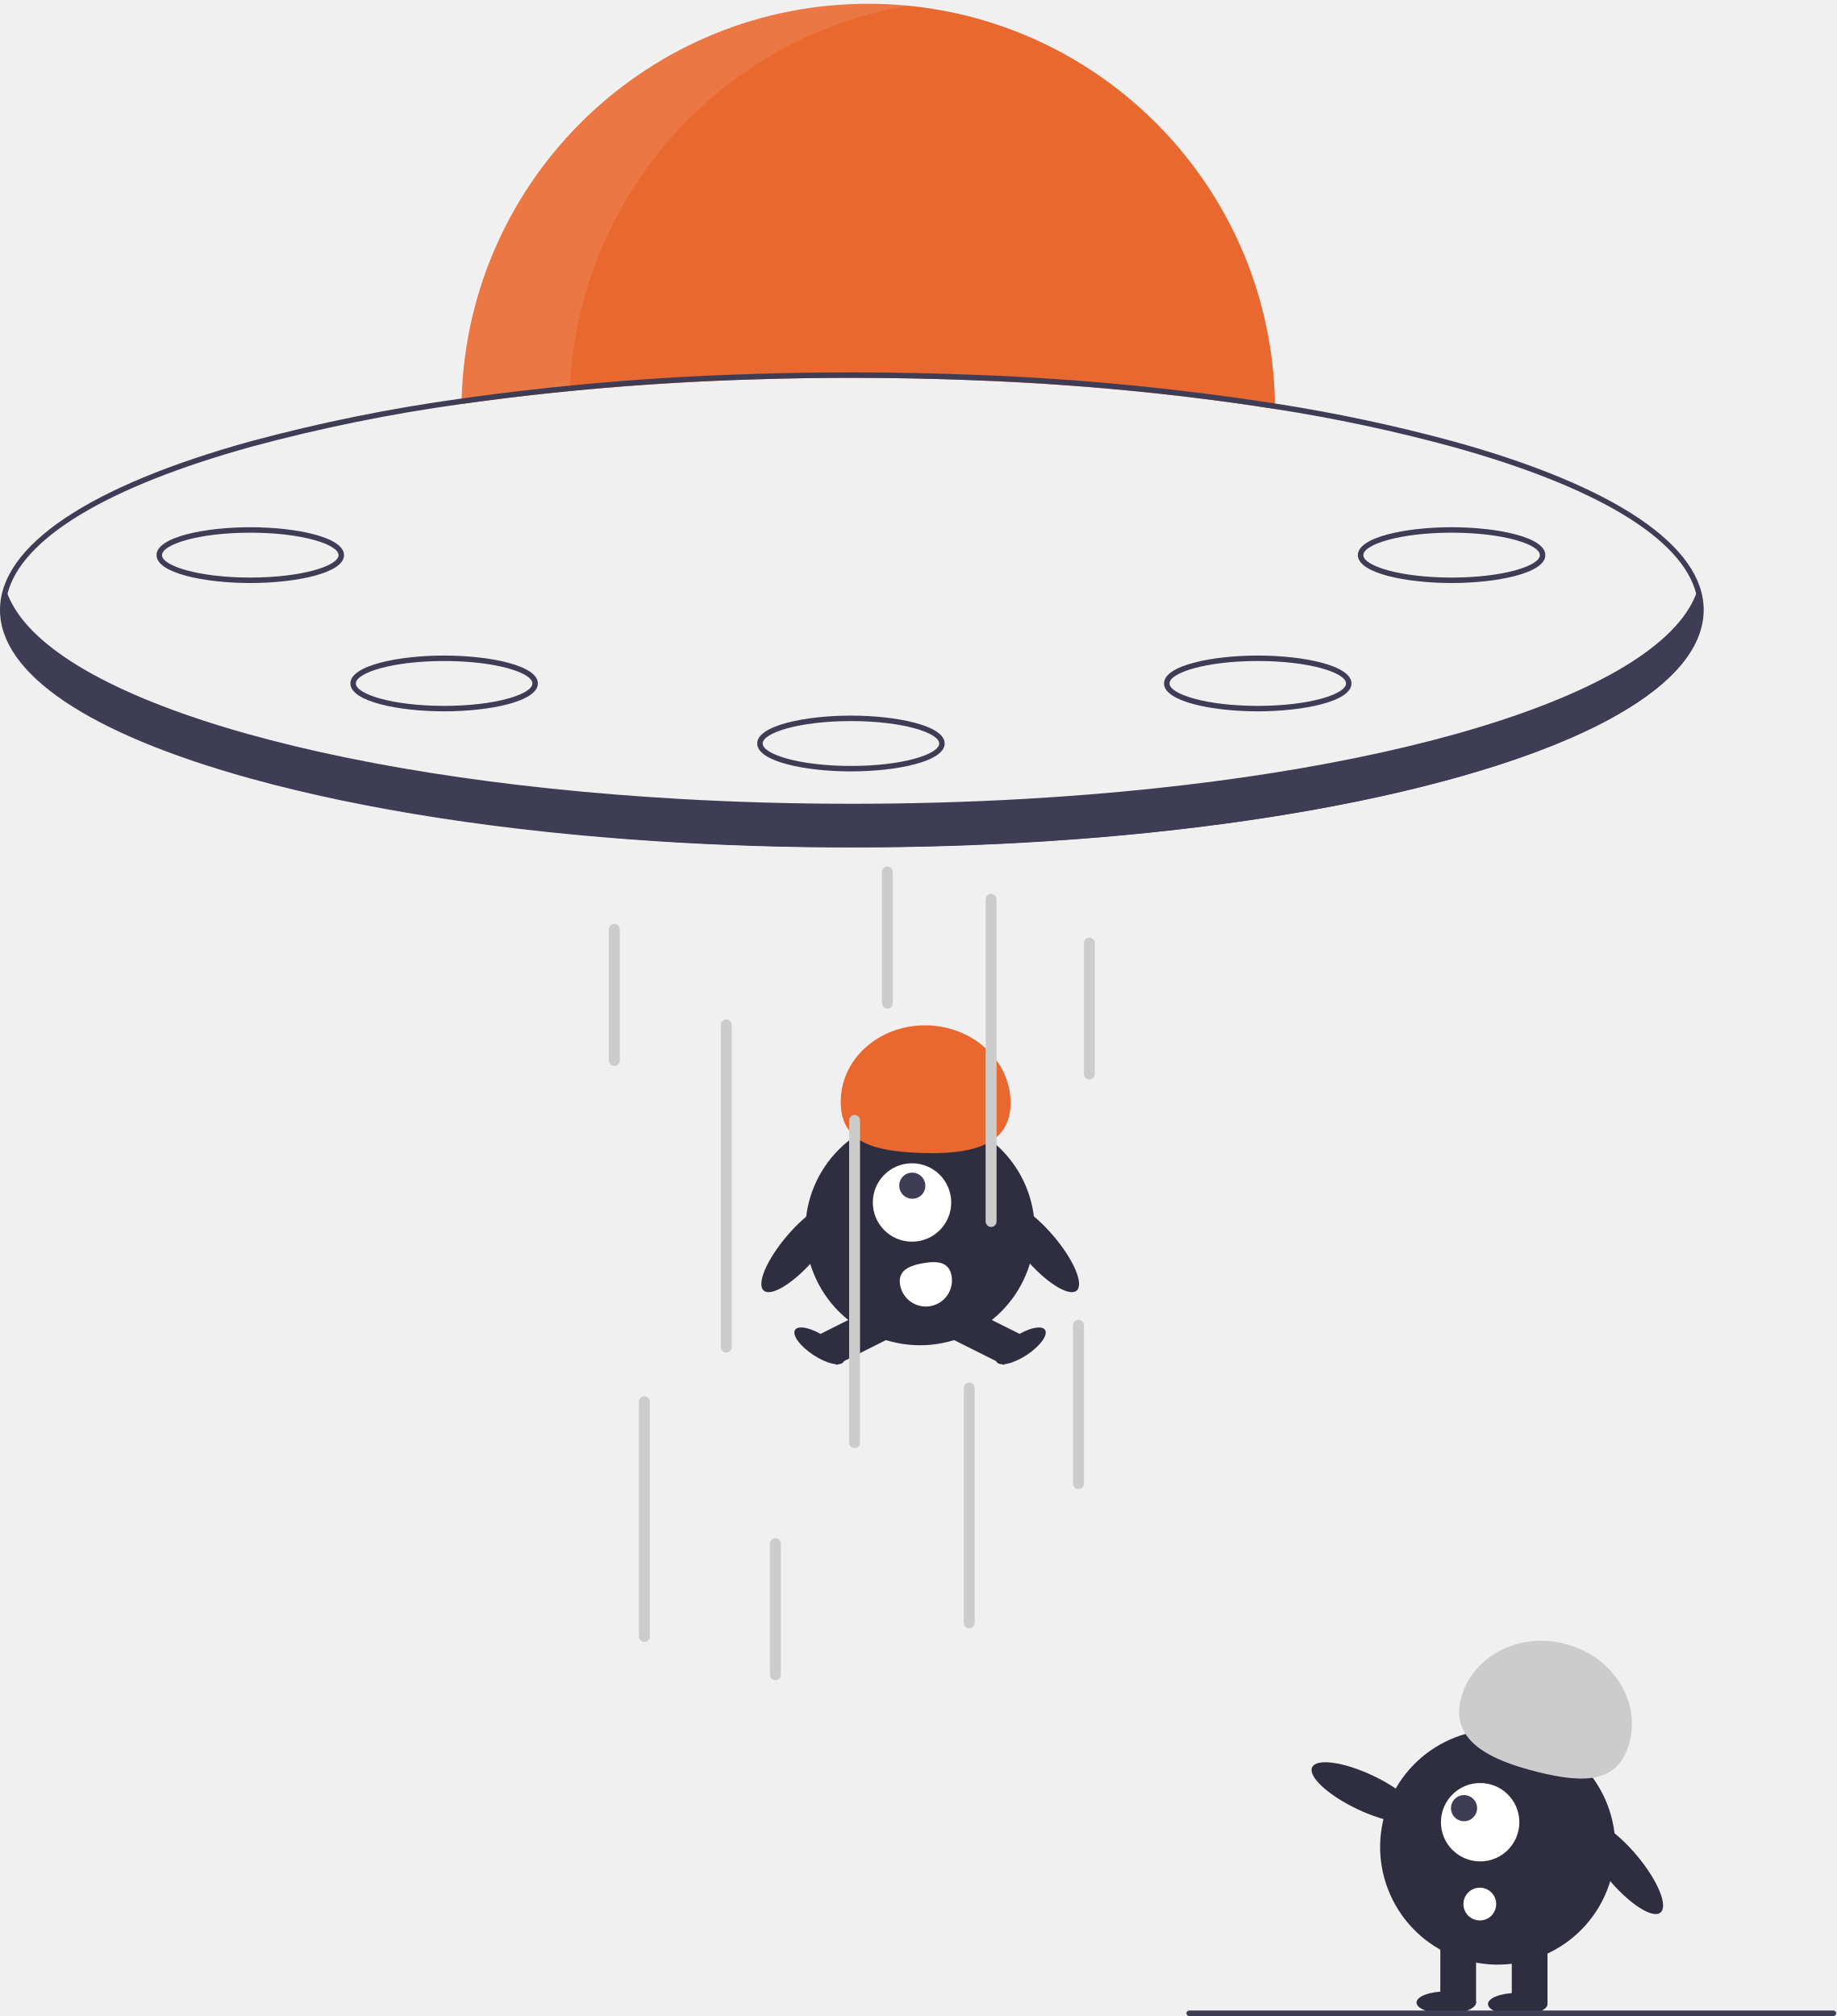
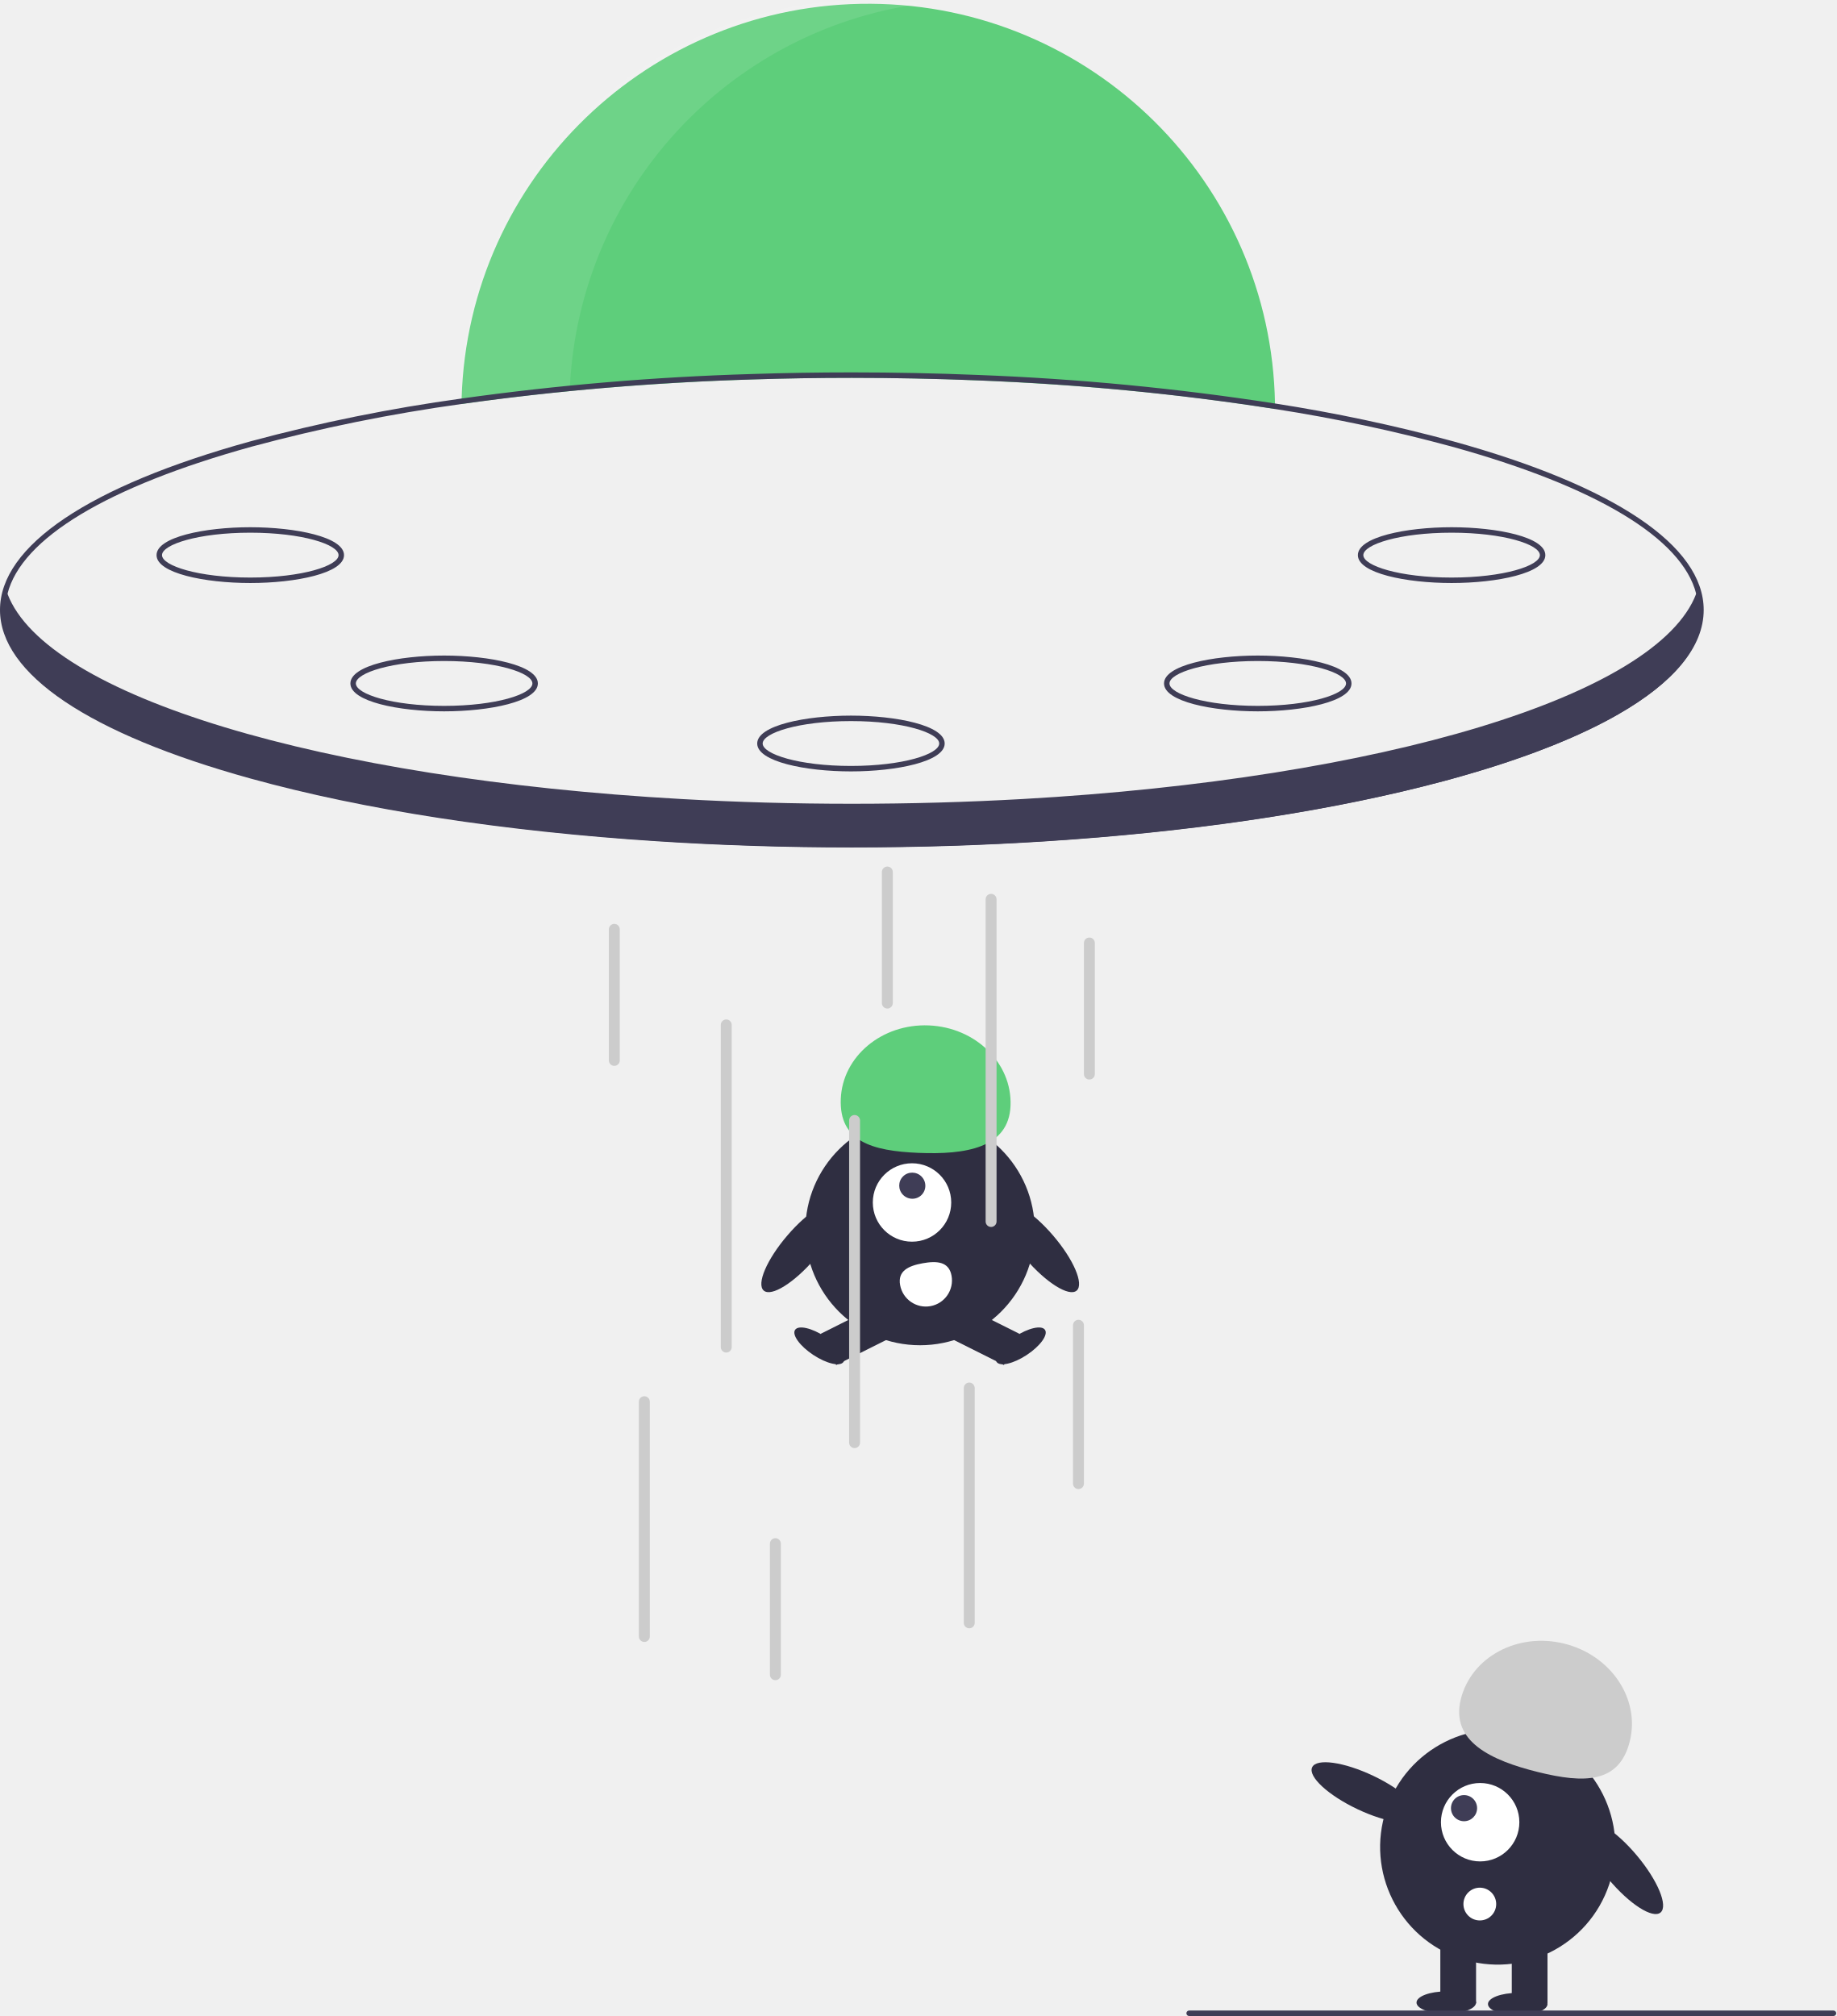
<svg xmlns="http://www.w3.org/2000/svg" data-name="Layer 1" width="672.532" height="738.394" viewBox="0 0 672.532 738.394">
-   <path d="M730.734,230.607c-46.62-7.44-99.71-11.41-155-11.41-50.6,0-99.35,3.32-142.98,9.58.01-.67.02-1.34.05-2.01a148.999,148.999,0,0,1,297.91,1.82C730.724,229.267,730.734,229.937,730.734,230.607Z" transform="translate(-263.7342 -80.80301)" fill="#e86830" />
+   <path d="M730.734,230.607c-46.62-7.44-99.71-11.41-155-11.41-50.6,0-99.35,3.32-142.98,9.58.01-.67.02-1.34.05-2.01a148.999,148.999,0,0,1,297.91,1.82C730.724,229.267,730.734,229.937,730.734,230.607Z" transform="translate(-263.7342 -80.80301)" fill="#5ece7b" />
  <g opacity="0.1">
    <path d="M601.285,82.144A149.047,149.047,0,0,0,432.353,225.373c-.03.67-.04,1.34-.05,2.01,12.962-1.86,26.385-3.454,40.165-4.784A149.022,149.022,0,0,1,601.285,82.144Z" transform="translate(-263.7342 -80.80301)" fill="#fff" />
  </g>
  <path d="M795.914,242.427a600.121,600.121,0,0,0-65.2-13.84,943.364,943.364,0,0,0-108.74-10.45c-15.17-.62-30.62-.94-46.24-.94-12.38,0-24.66.2-36.77.6a973.29,973.29,0,0,0-106.16,8.97,624.292,624.292,0,0,0-77.25,15.66c-59.21,16.37-91.82,38.31-91.82,61.77s32.61,45.4,91.82,61.77c41.64,11.52,92.98,19.37,148.92,22.97,23.09,1.5,46.96,2.26,71.26,2.26,24.38,0,48.33-.77,71.49-2.27,50.91-3.29,98.01-10.1,137.43-20,.21-.06.41-.11.62-.16,2.66-.66,5.28-1.35,7.87-2.04.93-.26,1.85-.51,2.77-.76a.978.978,0,0,1,.16-.05c.88-.24,1.75-.49,2.62-.73,1.74-.5,3.46-.99,5.15-1.5.08-.02.15-.04.22-.06,1.47-.44,2.91-.88,4.34-1.32,1.17-.37,2.33-.73,3.48-1.1q1.261-.405,2.49-.81c.6-.2,1.19-.39,1.77-.59.79-.26,1.58-.53,2.36-.8.33-.11.66-.22.98-.34.75-.25,1.48-.51,2.21-.77.79-.28,1.58-.57,2.36-.85.65-.23,1.3-.47,1.94-.71.54-.21,1.07-.41,1.61-.61,1.47-.55,2.91-1.12,4.33-1.68.71-.29,1.42-.57,2.12-.86.69-.28,1.39-.57,2.07-.86q1.679-.705,3.3-1.41c.52-.24,1.05-.47,1.56-.69.39-.18.77-.35,1.16-.53.28-.12.56-.25.83-.38,1.01-.46,2.01-.93,2.99-1.4q5.64-2.7,10.53-5.52c20.45-11.71,31.24-24.7,31.24-38.2C887.734,280.737,855.124,258.797,795.914,242.427Zm-.54,121.62c-41.69,11.53-93.17,19.38-149.26,22.95-22.81,1.45-46.39,2.2-70.38,2.2-23.91,0-47.41-.74-70.15-2.19-56.18-3.56-107.74-11.41-149.49-22.96-58.27-16.12-90.36-37.37-90.36-59.85a24.118,24.118,0,0,1,.74-5.89c5.1-20.28,36.47-39.26,89.62-53.96a623.806,623.806,0,0,1,76.66-15.57,976.027,976.027,0,0,1,106.8-9q17.881-.585,36.18-.58c15.41,0,30.65.31,45.63.91a941.367,941.367,0,0,1,109.37,10.5A598.858,598.858,0,0,1,795.374,244.347c53.14,14.7,84.5,33.67,89.61,53.94a23.822,23.822,0,0,1,.75,5.91C885.734,326.677,853.644,347.927,795.374,364.047Z" transform="translate(-263.7342 -80.80301)" fill="#3f3d56" />
  <path d="M887.164,305.107c0,13.36-11.01,26-30.67,37.29-3.27,1.88-6.79,3.72-10.53,5.52-.98.47-1.98.94-2.99,1.4-.27.13-.55.26-.83.38-.39.18-.77.35-1.16.53-.51.22-1.04.45-1.56.69q-1.62.705-3.3,1.41c-.68.29-1.38.58-2.07.86-.7.29-1.41.57-2.12.86-1.42.56-2.86,1.13-4.33,1.68-.54.2-1.07.4-1.61.61-.64.24-1.29.48-1.94.71-.78.28-1.57.57-2.36.85-.73.26-1.46.52-2.21.77-.32.12-.65.23-.98.34-.78.27-1.57.54-2.36.8-.58.2-1.17.39-1.77.59q-1.23.405-2.49.81c-1.15.37-2.31.73-3.48,1.1-1.43.44-2.87.88-4.34,1.32-.07.02-.14.04-.22.06-1.69.51-3.41,1-5.15,1.5-.87.24-1.74.49-2.62.73a.978.978,0,0,0-.16.05c-.92.25-1.84.5-2.77.76-2.58.68-5.21,1.37-7.87,2.04-.21.05-.41.1-.62.16-38.35,9.58-85.4,16.56-137.47,19.93-22.81,1.47-46.59,2.25-71.02,2.25-24.65,0-48.63-.79-71.62-2.29-137.24-8.95-239.38-43.03-239.38-83.71a25.072,25.072,0,0,1,1.12-7.3c.06.17.12.33.19.5,14.27,37.48,115.54,67.77,246.94,75.16,20.13,1.14,40.98,1.73,62.32,1.73,21.43,0,42.36-.6,62.57-1.74,131.29-7.42,232.46-37.72,246.68-75.17q.36-.9.63-1.8A25.305,25.305,0,0,1,887.164,305.107Z" transform="translate(-263.7342 -80.80301)" fill="#3f3d56" />
  <path d="M355.404,294.343c-16.643,0-34.331-3.581-34.331-10.217s17.688-10.217,34.331-10.217,34.331,3.581,34.331,10.217S372.046,294.343,355.404,294.343Zm0-18.434c-19.053,0-32.331,4.331-32.331,8.217s13.278,8.217,32.331,8.217,32.331-4.331,32.331-8.217S374.457,275.909,355.404,275.909Z" transform="translate(-263.7342 -80.80301)" fill="#3f3d56" />
  <path d="M426.403,341.343c-16.643,0-34.331-3.581-34.331-10.217s17.688-10.217,34.331-10.217c16.643,0,34.331,3.581,34.331,10.217S443.046,341.343,426.403,341.343Zm0-18.434c-19.053,0-32.331,4.331-32.331,8.217s13.278,8.217,32.331,8.217,32.331-4.331,32.331-8.217S445.456,322.909,426.403,322.909Z" transform="translate(-263.7342 -80.80301)" fill="#3f3d56" />
  <path d="M795.403,294.343c-16.643,0-34.331-3.581-34.331-10.217s17.688-10.217,34.331-10.217c16.643,0,34.331,3.581,34.331,10.217S812.046,294.343,795.403,294.343Zm0-18.434c-19.053,0-32.331,4.331-32.331,8.217s13.278,8.217,32.331,8.217,32.331-4.331,32.331-8.217S814.456,275.909,795.403,275.909Z" transform="translate(-263.7342 -80.80301)" fill="#3f3d56" />
  <path d="M724.403,341.343c-16.643,0-34.331-3.581-34.331-10.217s17.688-10.217,34.331-10.217c16.643,0,34.331,3.581,34.331,10.217S741.046,341.343,724.403,341.343Zm0-18.434c-19.053,0-32.331,4.331-32.331,8.217s13.278,8.217,32.331,8.217,32.331-4.331,32.331-8.217S743.456,322.909,724.403,322.909Z" transform="translate(-263.7342 -80.80301)" fill="#3f3d56" />
  <path d="M575.403,363.343c-16.643,0-34.331-3.581-34.331-10.217s17.688-10.217,34.331-10.217c16.643,0,34.331,3.581,34.331,10.217S592.046,363.343,575.403,363.343Zm0-18.434c-19.053,0-32.331,4.331-32.331,8.217s13.278,8.217,32.331,8.217,32.331-4.331,32.331-8.217S594.456,344.909,575.403,344.909Z" transform="translate(-263.7342 -80.80301)" fill="#3f3d56" />
  <circle cx="336.978" cy="450.704" r="42.012" fill="#2f2e41" />
  <rect x="565.937" y="563.554" width="22.868" height="12.763" transform="translate(-457.8202 238.0583) rotate(-26.60099)" fill="#2f2e41" />
  <ellipse cx="563.82" cy="573.748" rx="3.989" ry="10.636" transform="translate(-489.2755 647.8291) rotate(-56.60122)" fill="#2f2e41" />
  <rect x="617.672" y="558.502" width="12.763" height="22.868" transform="translate(-428.7216 791.9256) rotate(-63.39901)" fill="#2f2e41" />
  <ellipse cx="637.604" cy="573.748" rx="10.636" ry="3.989" transform="translate(-474.2674 364.9233) rotate(-33.39878)" fill="#2f2e41" />
  <circle cx="334.037" cy="440.428" r="14.359" fill="#fff" />
  <ellipse cx="597.87" cy="515.084" rx="4.766" ry="4.8" transform="translate(-452.8417 492.8192) rotate(-45)" fill="#3f3d56" />
-   <path d="M633.854,485.802c.632-15.554-12.773-28.728-29.941-29.425s-31.597,11.346-32.229,26.9,11.302,19.087,28.47,19.785S633.222,501.356,633.854,485.802Z" transform="translate(-263.7342 -80.80301)" fill="#e86830" />
+   <path d="M633.854,485.802c.632-15.554-12.773-28.728-29.941-29.425s-31.597,11.346-32.229,26.9,11.302,19.087,28.47,19.785S633.222,501.356,633.854,485.802Z" transform="translate(-263.7342 -80.80301)" fill="#5ece7b" />
  <ellipse cx="644.388" cy="537.568" rx="6.594" ry="21.006" transform="translate(-458.4377 468.6175) rotate(-40.64516)" fill="#2f2e41" />
  <ellipse cx="557.154" cy="537.568" rx="21.006" ry="6.594" transform="translate(-477.3791 529.3527) rotate(-49.35484)" fill="#2f2e41" />
  <path d="M612.251,548.064a9.572,9.572,0,0,1-18.835,3.429l-.003-.018c-.942-5.202,3.08-7.043,8.283-7.985S611.309,542.862,612.251,548.064Z" transform="translate(-263.7342 -80.80301)" fill="#fff" />
  <path d="M529.734,576.197a2,2,0,0,1-2-2v-118a2,2,0,0,1,4,0v118A2,2,0,0,1,529.734,576.197Z" transform="translate(-263.7342 -80.80301)" fill="#ccc" />
  <path d="M499.734,682.197a2,2,0,0,1-2-2v-86a2,2,0,1,1,4,0v86A2,2,0,0,1,499.734,682.197Z" transform="translate(-263.7342 -80.80301)" fill="#ccc" />
  <path d="M576.734,611.197a2,2,0,0,1-2-2v-118a2,2,0,1,1,4,0v118A2,2,0,0,1,576.734,611.197Z" transform="translate(-263.7342 -80.80301)" fill="#ccc" />
  <path d="M547.734,696.197a2,2,0,0,1-2-2v-48a2,2,0,1,1,4,0v48A2,2,0,0,1,547.734,696.197Z" transform="translate(-263.7342 -80.80301)" fill="#ccc" />
  <path d="M588.734,450.197a2,2,0,0,1-2-2v-48a2,2,0,0,1,4,0v48A2,2,0,0,1,588.734,450.197Z" transform="translate(-263.7342 -80.80301)" fill="#ccc" />
  <path d="M488.734,471.197a2,2,0,0,1-2-2v-48a2,2,0,0,1,4,0v48A2,2,0,0,1,488.734,471.197Z" transform="translate(-263.7342 -80.80301)" fill="#ccc" />
  <path d="M662.734,476.197a2,2,0,0,1-2-2v-48a2,2,0,1,1,4,0v48A2,2,0,0,1,662.734,476.197Z" transform="translate(-263.7342 -80.80301)" fill="#ccc" />
  <path d="M658.734,626.197a2,2,0,0,1-2-2v-58a2,2,0,1,1,4,0v58A2,2,0,0,1,658.734,626.197Z" transform="translate(-263.7342 -80.80301)" fill="#ccc" />
  <path d="M618.734,677.197a2,2,0,0,1-2-2v-86a2,2,0,1,1,4,0v86A2,2,0,0,1,618.734,677.197Z" transform="translate(-263.7342 -80.80301)" fill="#ccc" />
  <path d="M626.734,530.197a2,2,0,0,1-2-2v-118a2,2,0,1,1,4,0v118A2,2,0,0,1,626.734,530.197Z" transform="translate(-263.7342 -80.80301)" fill="#ccc" />
  <ellipse cx="858.104" cy="764.783" rx="6.76" ry="21.534" transform="translate(-554.5318 648.4649) rotate(-39.93837)" fill="#2f2e41" />
  <circle cx="812.297" cy="757.305" r="43.067" transform="translate(-426.7515 1207.633) rotate(-71.56505)" fill="#2f2e41" />
  <rect x="553.707" y="710.302" width="13.084" height="23.442" fill="#2f2e41" />
  <rect x="527.54" y="710.302" width="13.084" height="23.442" fill="#2f2e41" />
  <ellipse cx="555.888" cy="734.016" rx="10.903" ry="4.089" fill="#2f2e41" />
  <ellipse cx="529.72" cy="733.471" rx="10.903" ry="4.089" fill="#2f2e41" />
  <path d="M798.774,703.169c3.846-15.487,20.821-24.601,37.915-20.356s27.834,20.24,23.989,35.727-16.604,15.537-33.698,11.292S794.928,718.656,798.774,703.169Z" transform="translate(-263.7342 -80.80301)" fill="#ccc" />
  <ellipse cx="763.788" cy="737.322" rx="6.76" ry="21.534" transform="translate(-493.4425 1030.659) rotate(-64.62574)" fill="#2f2e41" />
  <circle cx="542.124" cy="667.415" r="14.359" fill="#fff" />
  <circle cx="536.222" cy="662.268" r="4.786" fill="#3f3d56" />
  <circle cx="542" cy="697.394" r="6" fill="#fff" />
  <path d="M935.266,819.197h-236a1,1,0,0,1,0-2h236a1,1,0,0,1,0,2Z" transform="translate(-263.7342 -80.80301)" fill="#3f3d56" />
</svg>
